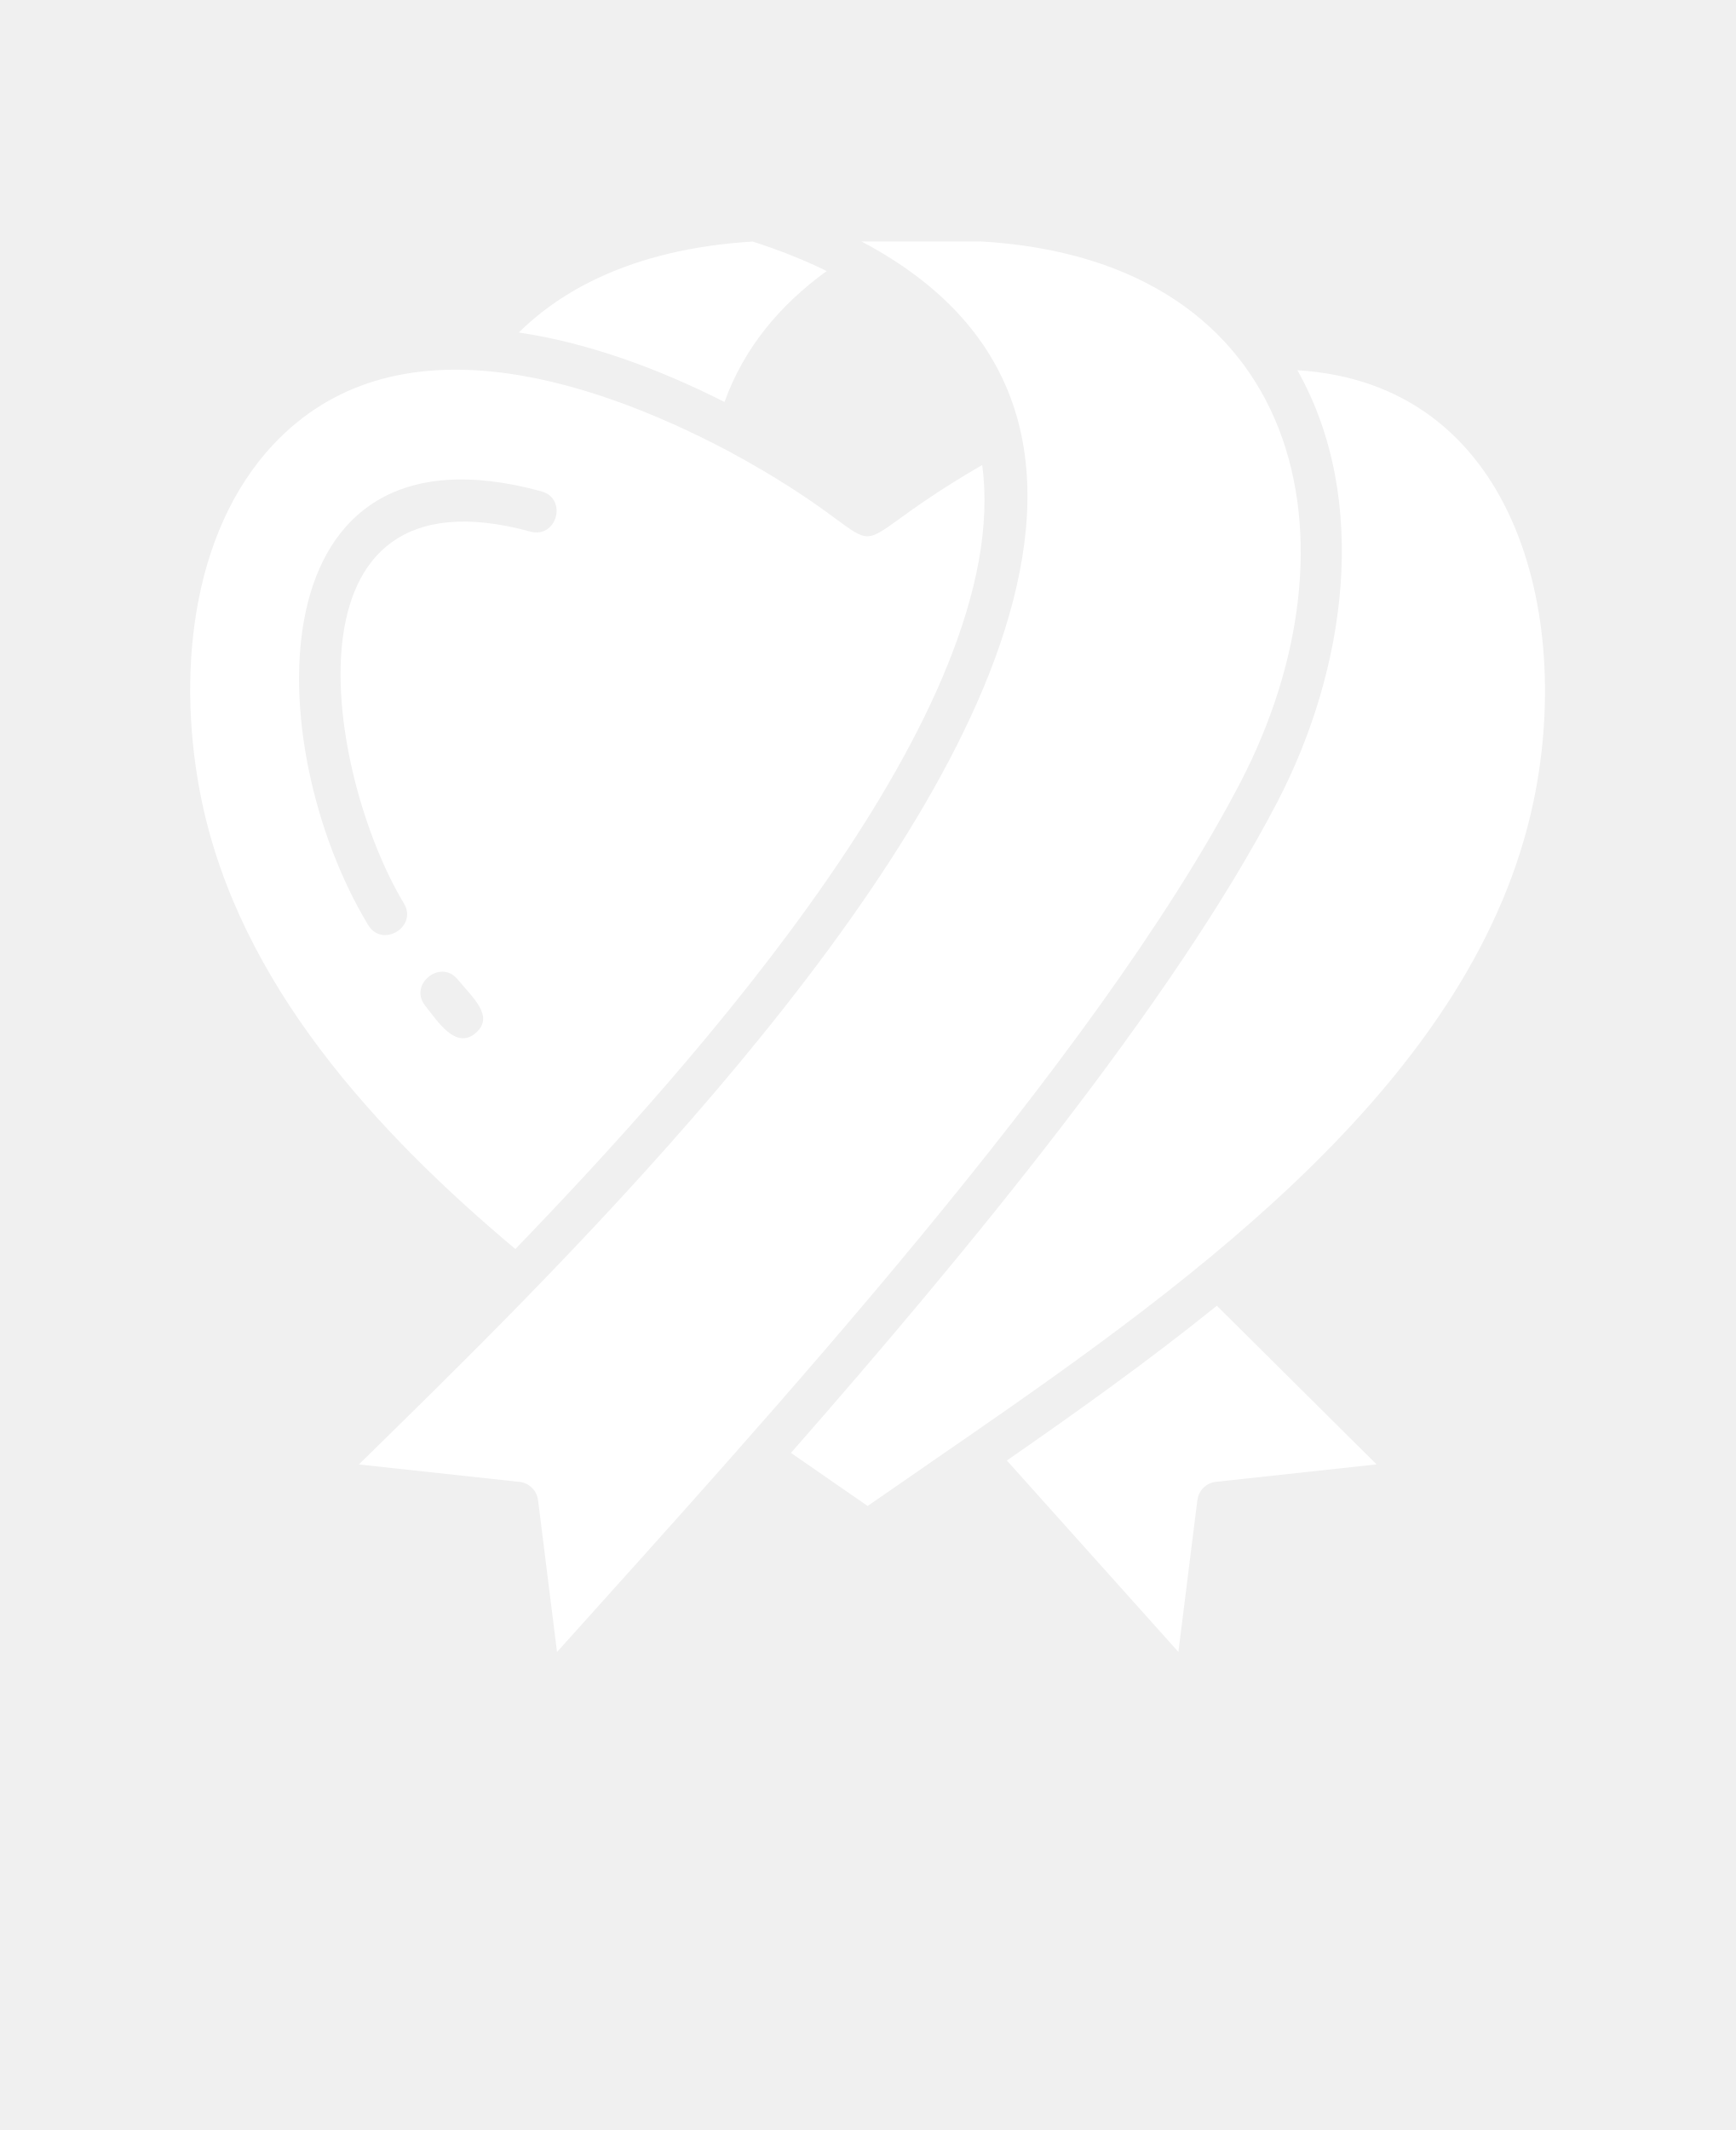
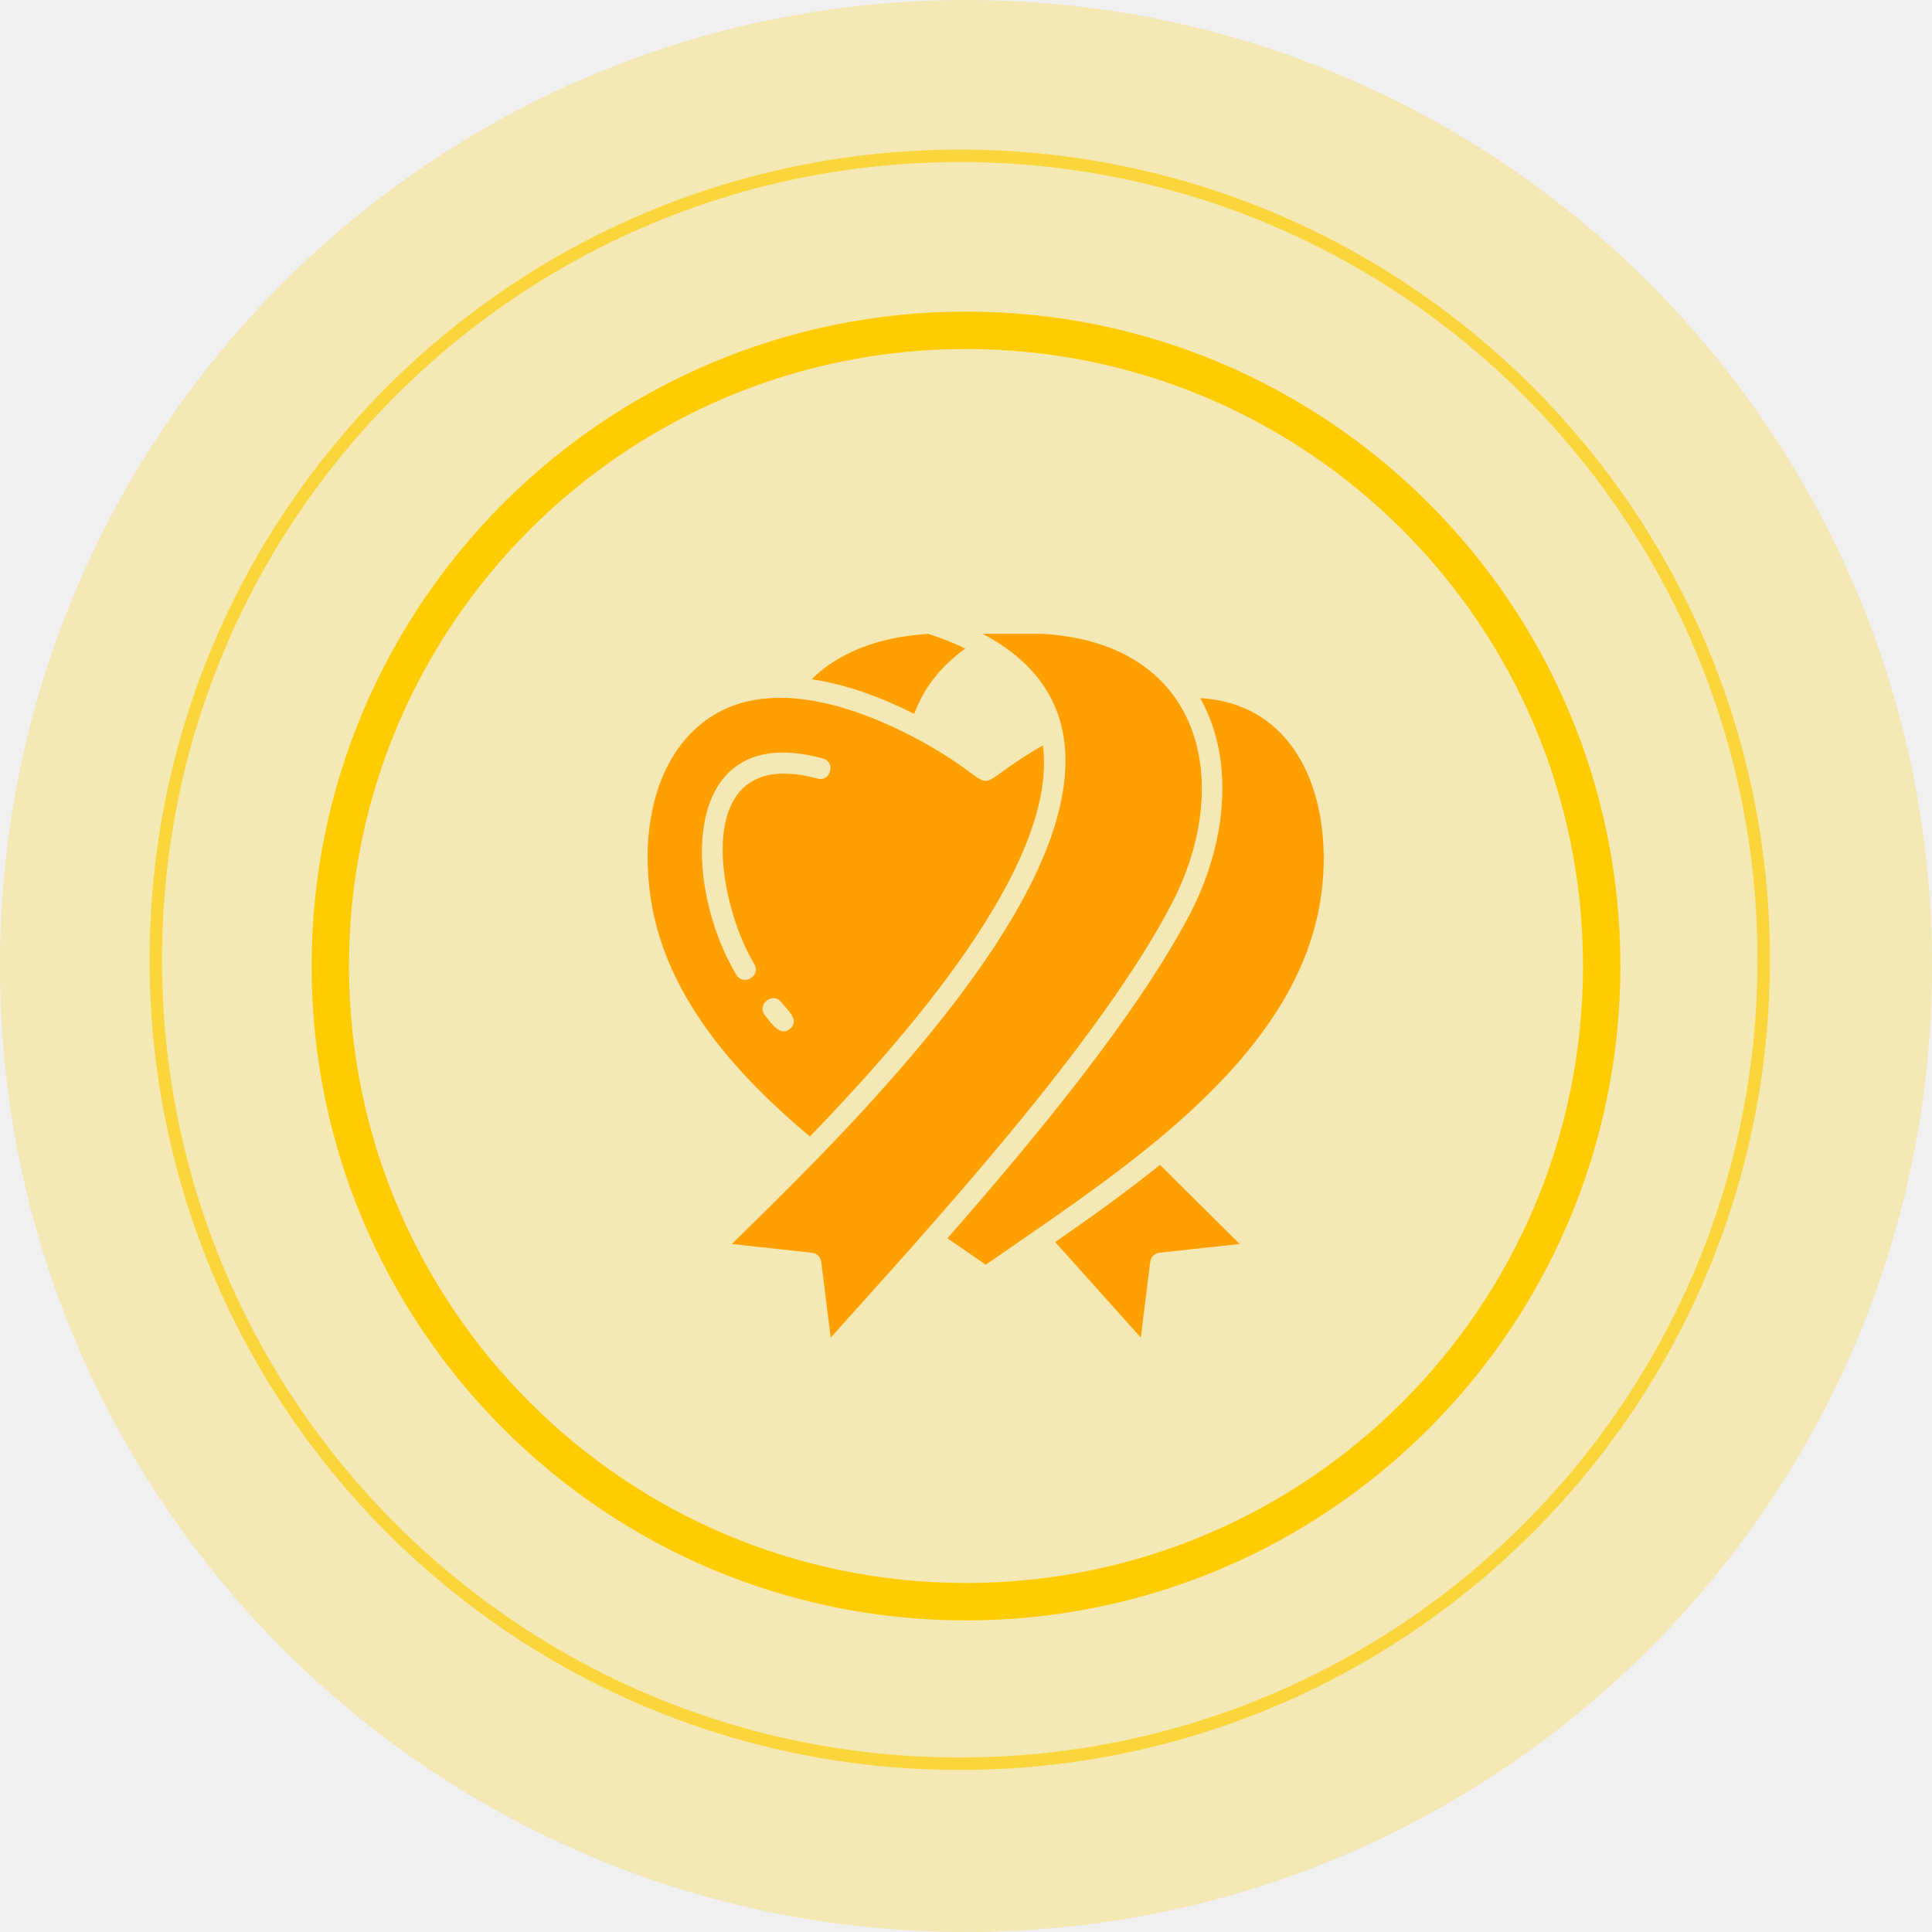
- <svg xmlns="http://www.w3.org/2000/svg" version="1.1" viewBox="-5.0 -10.0 110.0 135.0">
-   <path d="m58.828 82.566 10.875 12.133 1.203-9.625h0.004c0.074-0.598 0.551-1.09 1.176-1.156l10.18-1.105-10.125-10.055c-4.371 3.527-8.941 6.777-13.312 9.809zm-2.805-1.277-6.019 4.16-4.863-3.363c11.18-12.742 24.223-28.559 30.84-41.266 4.34-8.34 5.91-19.117 1.266-27.355 13.789 0.848 17.461 15.414 14.973 27.312-3.644 17.414-21.215 30.16-36.051 40.414-0.051 0.031-0.098 0.062-0.145 0.098zm-15.094-65.812c1.215-3.375 3.465-6.117 6.477-8.297-1.395-0.688-2.953-1.312-4.688-1.871-3.816 0.234-7.031 1.031-9.688 2.258-2.031 0.934-3.734 2.121-5.141 3.508 4.336 0.637 8.84 2.277 13.039 4.402zm0.242 3.109c-9.055-4.769-21.227-8.508-28.828-0.43-5.336 5.672-6.16 14.914-4.551 22.621 2.414 11.547 10.949 20.895 19.879 28.387 11.254-11.66 31.664-34.316 29.594-49.691-10.992 6.359-3.477 5.945-16.094-0.887zm-19.207 35.168c-1.094-1.348 0.961-3.016 2.055-1.672 0.891 1.098 2.363 2.316 1.148 3.379-1.281 1.125-2.457-0.789-3.203-1.707zm7.356-32.613c1.68 0.457 0.984 3.008-0.695 2.551-16.223-4.422-12.926 15.426-8.023 23.559 0.902 1.496-1.371 2.863-2.269 1.367-6.879-11.414-7.301-32.469 10.988-27.477zm0.992 73.562-1.203-9.625h-0.004c-0.07-0.598-0.551-1.09-1.176-1.156l-10.18-1.105c11.621-11.383 34.941-33.961 40.922-52.82 3.199-10.094 1.578-19.074-9.062-24.695h7.516l-0.004-0.004c20.617 1.172 24.418 19.105 16.508 34.301-9.16 17.59-30.574 40.91-43.316 55.105z" fill-rule="evenodd" fill="#ffffff" />
+ <svg xmlns="http://www.w3.org/2000/svg" width="155" height="155" viewBox="0 0 155 155" fill="none">
+   <circle opacity="0.37" cx="77.5" cy="77.5" r="77.5" fill="#FFCC00" fill-opacity="0.67" />
+   <circle cx="77" cy="77" r="64.5" stroke="#FFCC00" stroke-opacity="0.67" />
+   <circle cx="77.5" cy="77.5" r="51" stroke="#FFCC00" stroke-opacity="0.99" stroke-width="3" />
+   <g transform="translate(47.5, 47.5)">
+     <svg data-name="Layer 1" viewBox="0 0 95 118.75" x="0px" y="0px" width="60" height="75">
+       <defs>
+         <style>.cls-1{fill-rule:evenodd;}</style>
+       </defs>
+       <path d="m58.828 82.566 10.875 12.133 1.203-9.625h0.004c0.074-0.598 0.551-1.09 1.176-1.156l10.18-1.105-10.125-10.055c-4.371 3.527-8.941 6.777-13.312 9.809zm-2.805-1.277-6.019 4.16-4.863-3.363c11.18-12.742 24.223-28.559 30.84-41.266 4.34-8.34 5.91-19.117 1.266-27.355 13.789 0.848 17.461 15.414 14.973 27.312-3.644 17.414-21.215 30.16-36.051 40.414-0.051 0.031-0.098 0.062-0.145 0.098zm-15.094-65.812c1.215-3.375 3.465-6.117 6.477-8.297-1.395-0.688-2.953-1.312-4.688-1.871-3.816 0.234-7.031 1.031-9.688 2.258-2.031 0.934-3.734 2.121-5.141 3.508 4.336 0.637 8.84 2.277 13.039 4.402zm0.242 3.109c-9.055-4.769-21.227-8.508-28.828-0.43-5.336 5.672-6.16 14.914-4.551 22.621 2.414 11.547 10.949 20.895 19.879 28.387 11.254-11.66 31.664-34.316 29.594-49.691-10.992 6.359-3.477 5.945-16.094-0.887zm-19.207 35.168c-1.094-1.348 0.961-3.016 2.055-1.672 0.891 1.098 2.363 2.316 1.148 3.379-1.281 1.125-2.457-0.789-3.203-1.707zm7.356-32.613c1.68 0.457 0.984 3.008-0.695 2.551-16.223-4.422-12.926 15.426-8.023 23.559 0.902 1.496-1.371 2.863-2.269 1.367-6.879-11.414-7.301-32.469 10.988-27.477zm0.992 73.562-1.203-9.625h-0.004c-0.07-0.598-0.551-1.09-1.176-1.156l-10.18-1.105c11.621-11.383 34.941-33.961 40.922-52.82 3.199-10.094 1.578-19.074-9.062-24.695h7.516l-0.004-0.004c20.617 1.172 24.418 19.105 16.508 34.301-9.16 17.59-30.574 40.91-43.316 55.105z" fill-rule="evenodd" fill="#ffa000" />
+     </svg>
+   </g>
</svg>
